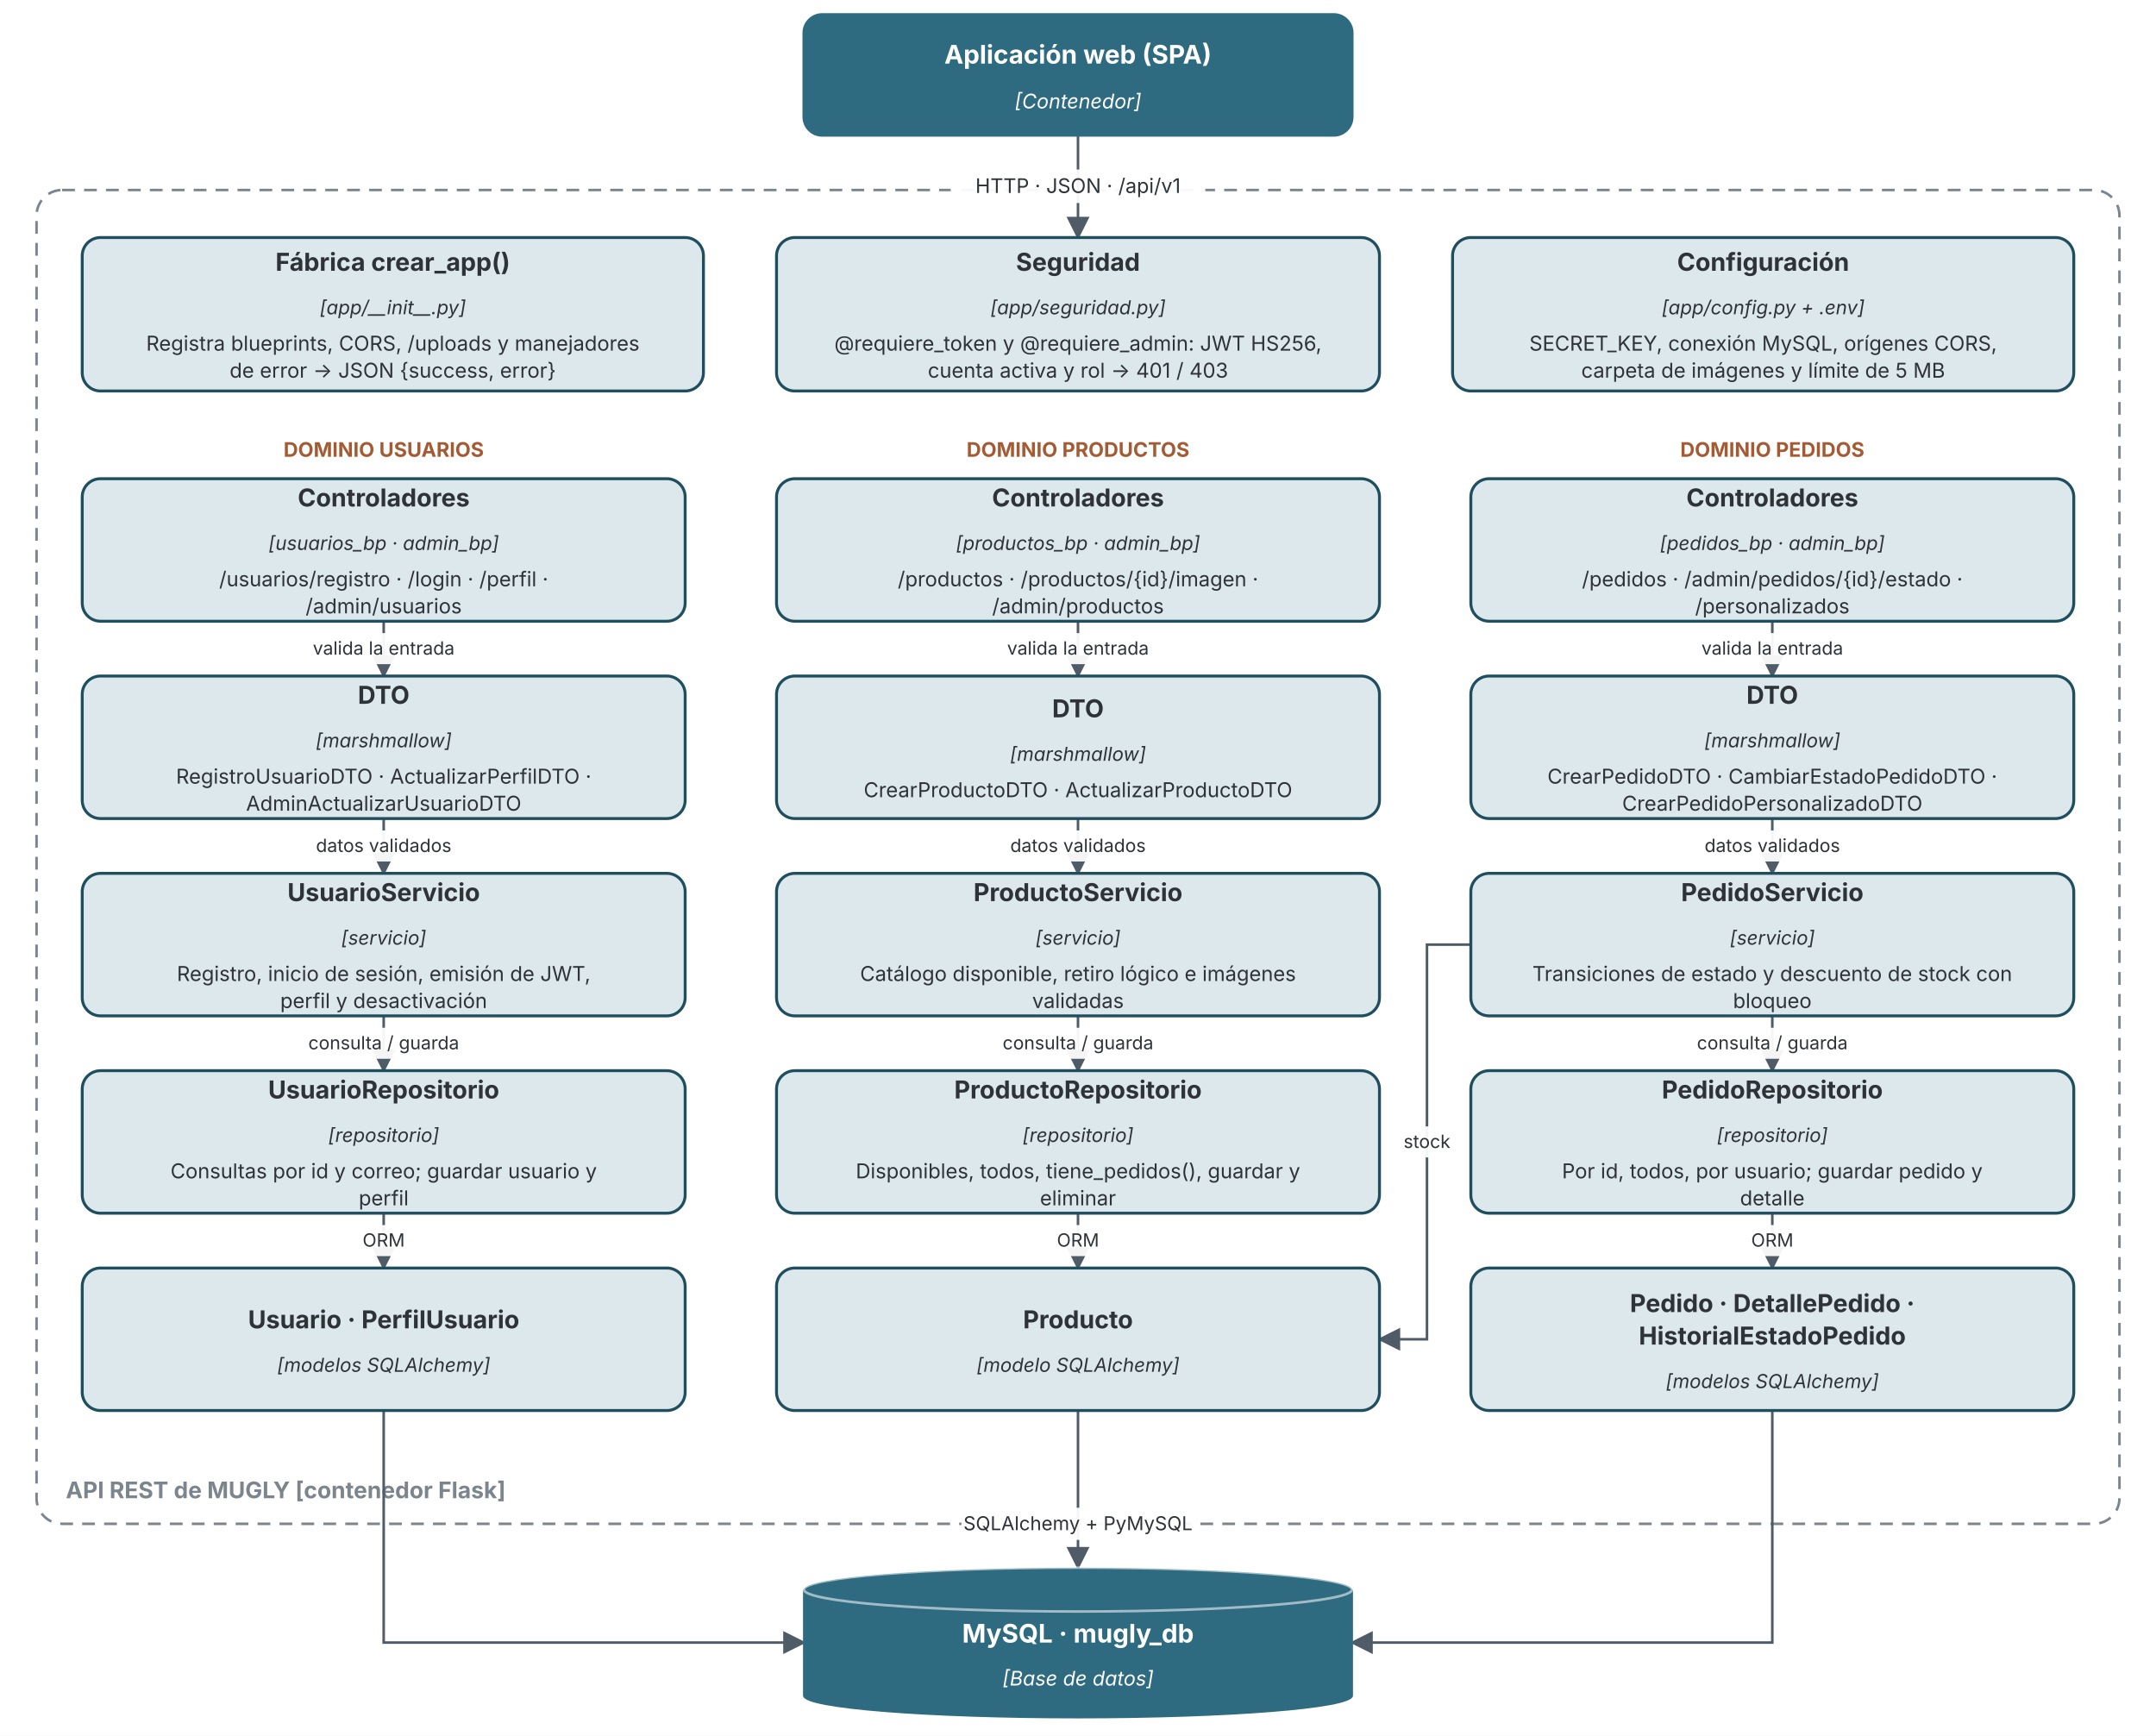
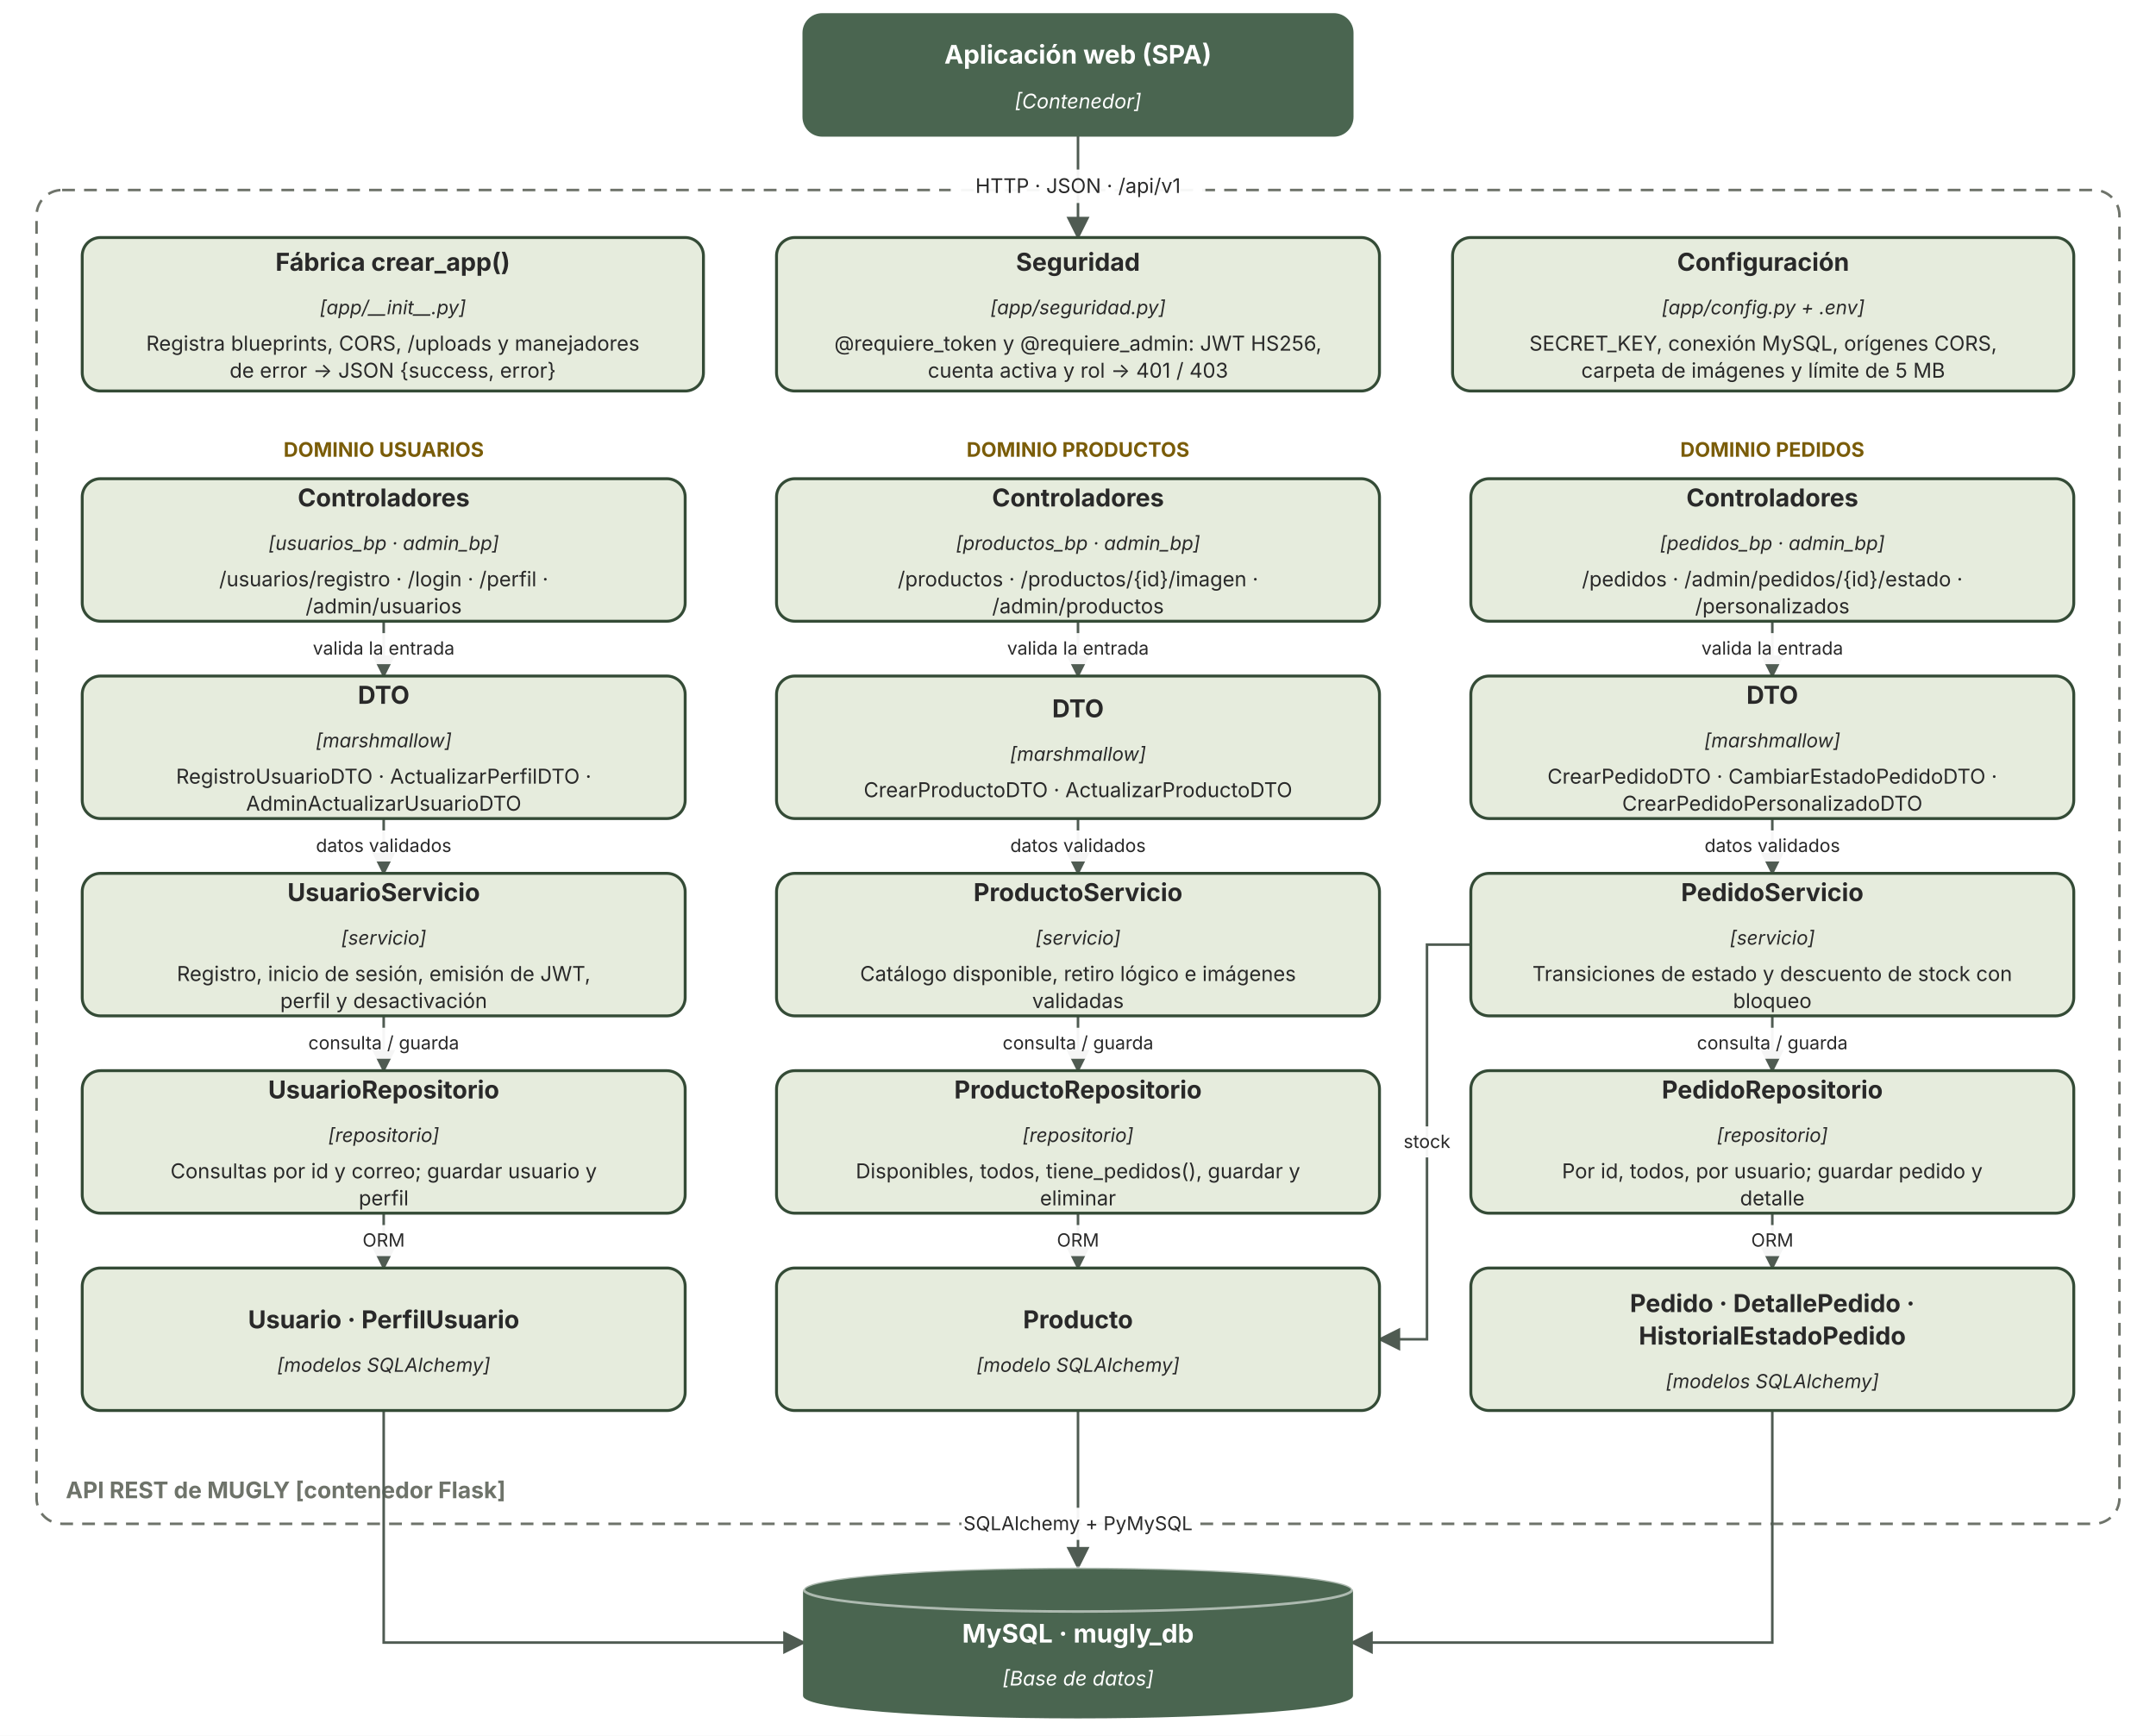
<svg xmlns="http://www.w3.org/2000/svg" viewBox="0 0 1180 950" role="img" aria-label="C4 nivel 3: componentes de la API REST de MUGLY" font-family="Inter, 'Segoe UI', Roboto, Arial, sans-serif">
  <defs>
    <marker id="c4_componentes-flecha" viewBox="0 0 10 10" refX="9" refY="5" markerWidth="9" markerHeight="9" orient="auto-start-reverse">
-       <path d="M0,0 L10,5 L0,10 z" fill="#4F5B66" />
+       <path d="M0,0 L10,5 L0,10 z" fill="#4F5B52" />
    </marker>
    <marker id="c4_componentes-abierta" viewBox="0 0 10 10" refX="9" refY="5" markerWidth="10" markerHeight="10" orient="auto-start-reverse">
-       <path d="M0,0 L10,5 L0,10" fill="none" stroke="#4F5B66" stroke-width="1.3" />
+       <path d="M0,0 L10,5 L0,10" fill="none" stroke="#4F5B52" stroke-width="1.3" />
    </marker>
    <marker id="c4_componentes-rombo" viewBox="0 0 16 10" refX="1" refY="5" markerWidth="16" markerHeight="10" orient="auto-start-reverse">
-       <path d="M1,5 L8,1 L15,5 L8,9 z" fill="#4F5B66" />
+       <path d="M1,5 L8,1 L15,5 L8,9 z" fill="#4F5B52" />
    </marker>
  </defs>
  <rect width="1180" height="950" fill="#FFFFFF" />
-   <rect x="20" y="104" width="1140" height="730" rx="14" fill="none" stroke="#7C858D" stroke-width="1.4" stroke-dasharray="7 5" />
-   <text x="36.0" y="820.0" font-family="Inter, 'Segoe UI', Roboto, Arial, sans-serif" font-size="12.5" font-weight="700" fill="#7C858D" text-anchor="start">API REST de MUGLY [contenedor Flask]</text>
-   <path d="M210.0,340 L210.0,370" fill="none" stroke="#4F5B66" stroke-width="1.4" marker-end="url(#c4_componentes-flecha)" />
-   <path d="M210.0,448 L210.0,478" fill="none" stroke="#4F5B66" stroke-width="1.4" marker-end="url(#c4_componentes-flecha)" />
-   <path d="M210.0,556 L210.0,586" fill="none" stroke="#4F5B66" stroke-width="1.4" marker-end="url(#c4_componentes-flecha)" />
-   <path d="M210.0,664 L210.0,694" fill="none" stroke="#4F5B66" stroke-width="1.4" marker-end="url(#c4_componentes-flecha)" />
-   <path d="M590.0,340 L590.0,370" fill="none" stroke="#4F5B66" stroke-width="1.4" marker-end="url(#c4_componentes-flecha)" />
-   <path d="M590.0,448 L590.0,478" fill="none" stroke="#4F5B66" stroke-width="1.4" marker-end="url(#c4_componentes-flecha)" />
-   <path d="M590.0,556 L590.0,586" fill="none" stroke="#4F5B66" stroke-width="1.4" marker-end="url(#c4_componentes-flecha)" />
-   <path d="M590.0,664 L590.0,694" fill="none" stroke="#4F5B66" stroke-width="1.4" marker-end="url(#c4_componentes-flecha)" />
-   <path d="M970.0,340 L970.0,370" fill="none" stroke="#4F5B66" stroke-width="1.4" marker-end="url(#c4_componentes-flecha)" />
-   <path d="M970.0,448 L970.0,478" fill="none" stroke="#4F5B66" stroke-width="1.4" marker-end="url(#c4_componentes-flecha)" />
-   <path d="M970.0,556 L970.0,586" fill="none" stroke="#4F5B66" stroke-width="1.4" marker-end="url(#c4_componentes-flecha)" />
-   <path d="M970.0,664 L970.0,694" fill="none" stroke="#4F5B66" stroke-width="1.4" marker-end="url(#c4_componentes-flecha)" />
-   <path d="M805,517 L781,517 L781,733 L755,733" fill="none" stroke="#4F5B66" stroke-width="1.4" marker-end="url(#c4_componentes-flecha)" />
-   <path d="M590,74 L590,130" fill="none" stroke="#4F5B66" stroke-width="1.4" marker-end="url(#c4_componentes-flecha)" />
-   <path d="M210,772 L210,899 L440,899" fill="none" stroke="#4F5B66" stroke-width="1.4" marker-end="url(#c4_componentes-flecha)" />
-   <path d="M970,772 L970,899 L740,899" fill="none" stroke="#4F5B66" stroke-width="1.4" marker-end="url(#c4_componentes-flecha)" />
-   <path d="M590,772 L590,858" fill="none" stroke="#4F5B66" stroke-width="1.4" marker-end="url(#c4_componentes-flecha)" />
-   <rect x="440" y="8" width="300" height="66" rx="10" fill="#2F6B80" stroke="#2F6B80" stroke-width="1.6" />
-   <rect x="45" y="130" width="340" height="84" rx="10" fill="#DCE8EC" stroke="#1F4E5F" stroke-width="1.6" />
-   <rect x="425" y="130" width="330" height="84" rx="10" fill="#DCE8EC" stroke="#1F4E5F" stroke-width="1.6" />
-   <rect x="795" y="130" width="340" height="84" rx="10" fill="#DCE8EC" stroke="#1F4E5F" stroke-width="1.6" />
-   <rect x="45" y="262" width="330" height="78" rx="10" fill="#DCE8EC" stroke="#1F4E5F" stroke-width="1.6" />
-   <rect x="45" y="370" width="330" height="78" rx="10" fill="#DCE8EC" stroke="#1F4E5F" stroke-width="1.6" />
-   <rect x="45" y="478" width="330" height="78" rx="10" fill="#DCE8EC" stroke="#1F4E5F" stroke-width="1.6" />
-   <rect x="45" y="586" width="330" height="78" rx="10" fill="#DCE8EC" stroke="#1F4E5F" stroke-width="1.6" />
-   <rect x="45" y="694" width="330" height="78" rx="10" fill="#DCE8EC" stroke="#1F4E5F" stroke-width="1.6" />
-   <rect x="425" y="262" width="330" height="78" rx="10" fill="#DCE8EC" stroke="#1F4E5F" stroke-width="1.6" />
-   <rect x="425" y="370" width="330" height="78" rx="10" fill="#DCE8EC" stroke="#1F4E5F" stroke-width="1.6" />
-   <rect x="425" y="478" width="330" height="78" rx="10" fill="#DCE8EC" stroke="#1F4E5F" stroke-width="1.6" />
-   <rect x="425" y="586" width="330" height="78" rx="10" fill="#DCE8EC" stroke="#1F4E5F" stroke-width="1.6" />
-   <rect x="425" y="694" width="330" height="78" rx="10" fill="#DCE8EC" stroke="#1F4E5F" stroke-width="1.6" />
-   <rect x="805" y="262" width="330" height="78" rx="10" fill="#DCE8EC" stroke="#1F4E5F" stroke-width="1.6" />
-   <rect x="805" y="370" width="330" height="78" rx="10" fill="#DCE8EC" stroke="#1F4E5F" stroke-width="1.6" />
-   <rect x="805" y="478" width="330" height="78" rx="10" fill="#DCE8EC" stroke="#1F4E5F" stroke-width="1.6" />
-   <rect x="805" y="586" width="330" height="78" rx="10" fill="#DCE8EC" stroke="#1F4E5F" stroke-width="1.6" />
-   <rect x="805" y="694" width="330" height="78" rx="10" fill="#DCE8EC" stroke="#1F4E5F" stroke-width="1.6" />
-   <path d="M440,870 a150.0,12 0 0,0 300,0 v58 a150.0,12 0 0,1 -300,0 z" fill="#2F6B80" stroke="#2F6B80" />
-   <ellipse cx="590.0" cy="870" rx="150.0" ry="12" fill="#2F6B80" stroke="#FFFFFF" stroke-opacity=".55" stroke-width="1.4" />
+   <rect x="20" y="104" width="1140" height="730" rx="14" fill="none" stroke="#6E736A" stroke-width="1.4" stroke-dasharray="7 5" />
+   <text x="36.0" y="820.0" font-family="Inter, 'Segoe UI', Roboto, Arial, sans-serif" font-size="12.5" font-weight="700" fill="#6E736A" text-anchor="start">API REST de MUGLY [contenedor Flask]</text>
+   <path d="M210.0,340 L210.0,370" fill="none" stroke="#4F5B52" stroke-width="1.4" marker-end="url(#c4_componentes-flecha)" />
+   <path d="M210.0,448 L210.0,478" fill="none" stroke="#4F5B52" stroke-width="1.4" marker-end="url(#c4_componentes-flecha)" />
+   <path d="M210.0,556 L210.0,586" fill="none" stroke="#4F5B52" stroke-width="1.4" marker-end="url(#c4_componentes-flecha)" />
+   <path d="M210.0,664 L210.0,694" fill="none" stroke="#4F5B52" stroke-width="1.4" marker-end="url(#c4_componentes-flecha)" />
+   <path d="M590.0,340 L590.0,370" fill="none" stroke="#4F5B52" stroke-width="1.4" marker-end="url(#c4_componentes-flecha)" />
+   <path d="M590.0,448 L590.0,478" fill="none" stroke="#4F5B52" stroke-width="1.4" marker-end="url(#c4_componentes-flecha)" />
+   <path d="M590.0,556 L590.0,586" fill="none" stroke="#4F5B52" stroke-width="1.4" marker-end="url(#c4_componentes-flecha)" />
+   <path d="M590.0,664 L590.0,694" fill="none" stroke="#4F5B52" stroke-width="1.4" marker-end="url(#c4_componentes-flecha)" />
+   <path d="M970.0,340 L970.0,370" fill="none" stroke="#4F5B52" stroke-width="1.4" marker-end="url(#c4_componentes-flecha)" />
+   <path d="M970.0,448 L970.0,478" fill="none" stroke="#4F5B52" stroke-width="1.4" marker-end="url(#c4_componentes-flecha)" />
+   <path d="M970.0,556 L970.0,586" fill="none" stroke="#4F5B52" stroke-width="1.4" marker-end="url(#c4_componentes-flecha)" />
+   <path d="M970.0,664 L970.0,694" fill="none" stroke="#4F5B52" stroke-width="1.4" marker-end="url(#c4_componentes-flecha)" />
+   <path d="M805,517 L781,517 L781,733 L755,733" fill="none" stroke="#4F5B52" stroke-width="1.4" marker-end="url(#c4_componentes-flecha)" />
+   <path d="M590,74 L590,130" fill="none" stroke="#4F5B52" stroke-width="1.4" marker-end="url(#c4_componentes-flecha)" />
+   <path d="M210,772 L210,899 L440,899" fill="none" stroke="#4F5B52" stroke-width="1.4" marker-end="url(#c4_componentes-flecha)" />
+   <path d="M970,772 L970,899 L740,899" fill="none" stroke="#4F5B52" stroke-width="1.4" marker-end="url(#c4_componentes-flecha)" />
+   <path d="M590,772 L590,858" fill="none" stroke="#4F5B52" stroke-width="1.4" marker-end="url(#c4_componentes-flecha)" />
+   <rect x="440" y="8" width="300" height="66" rx="10" fill="#4A6550" stroke="#4A6550" stroke-width="1.6" />
+   <rect x="45" y="130" width="340" height="84" rx="10" fill="#E6ECDD" stroke="#344B36" stroke-width="1.6" />
+   <rect x="425" y="130" width="330" height="84" rx="10" fill="#E6ECDD" stroke="#344B36" stroke-width="1.6" />
+   <rect x="795" y="130" width="340" height="84" rx="10" fill="#E6ECDD" stroke="#344B36" stroke-width="1.6" />
+   <rect x="45" y="262" width="330" height="78" rx="10" fill="#E6ECDD" stroke="#344B36" stroke-width="1.6" />
+   <rect x="45" y="370" width="330" height="78" rx="10" fill="#E6ECDD" stroke="#344B36" stroke-width="1.6" />
+   <rect x="45" y="478" width="330" height="78" rx="10" fill="#E6ECDD" stroke="#344B36" stroke-width="1.6" />
+   <rect x="45" y="586" width="330" height="78" rx="10" fill="#E6ECDD" stroke="#344B36" stroke-width="1.6" />
+   <rect x="45" y="694" width="330" height="78" rx="10" fill="#E6ECDD" stroke="#344B36" stroke-width="1.6" />
+   <rect x="425" y="262" width="330" height="78" rx="10" fill="#E6ECDD" stroke="#344B36" stroke-width="1.6" />
+   <rect x="425" y="370" width="330" height="78" rx="10" fill="#E6ECDD" stroke="#344B36" stroke-width="1.6" />
+   <rect x="425" y="478" width="330" height="78" rx="10" fill="#E6ECDD" stroke="#344B36" stroke-width="1.6" />
+   <rect x="425" y="586" width="330" height="78" rx="10" fill="#E6ECDD" stroke="#344B36" stroke-width="1.6" />
+   <rect x="425" y="694" width="330" height="78" rx="10" fill="#E6ECDD" stroke="#344B36" stroke-width="1.6" />
+   <rect x="805" y="262" width="330" height="78" rx="10" fill="#E6ECDD" stroke="#344B36" stroke-width="1.6" />
+   <rect x="805" y="370" width="330" height="78" rx="10" fill="#E6ECDD" stroke="#344B36" stroke-width="1.6" />
+   <rect x="805" y="478" width="330" height="78" rx="10" fill="#E6ECDD" stroke="#344B36" stroke-width="1.6" />
+   <rect x="805" y="586" width="330" height="78" rx="10" fill="#E6ECDD" stroke="#344B36" stroke-width="1.6" />
+   <rect x="805" y="694" width="330" height="78" rx="10" fill="#E6ECDD" stroke="#344B36" stroke-width="1.6" />
+   <path d="M440,870 a150.0,12 0 0,0 300,0 v58 a150.0,12 0 0,1 -300,0 z" fill="#4A6550" stroke="#4A6550" />
+   <ellipse cx="590.0" cy="870" rx="150.0" ry="12" fill="#4A6550" stroke="#FFFFFF" stroke-opacity=".55" stroke-width="1.4" />
  <text x="590.0" y="34.8" font-family="Inter, 'Segoe UI', Roboto, Arial, sans-serif" font-size="14" font-weight="700" fill="#FFFFFF" text-anchor="middle">Aplicación web (SPA)</text>
  <text x="590.0" y="59.3" font-family="Inter, 'Segoe UI', Roboto, Arial, sans-serif" font-size="11" font-weight="400" fill="#FFFFFF" text-anchor="middle" font-style="italic">[Contenedor]</text>
-   <text x="215.0" y="148.2" font-family="Inter, 'Segoe UI', Roboto, Arial, sans-serif" font-size="13.5" font-weight="700" fill="#2E3338" text-anchor="middle">Fábrica crear_app()</text>
-   <text x="215.0" y="172.0" font-family="Inter, 'Segoe UI', Roboto, Arial, sans-serif" font-size="10.5" font-weight="400" fill="#2E3338" text-anchor="middle" font-style="italic">[app/__init__.py]</text>
-   <text x="215.0" y="191.9" font-family="Inter, 'Segoe UI', Roboto, Arial, sans-serif" font-size="11.2" font-weight="400" fill="#2E3338" text-anchor="middle">Registra blueprints, CORS, /uploads y manejadores</text>
-   <text x="215.0" y="206.7" font-family="Inter, 'Segoe UI', Roboto, Arial, sans-serif" font-size="11.2" font-weight="400" fill="#2E3338" text-anchor="middle">de error → JSON {success, error}</text>
-   <text x="590.0" y="148.2" font-family="Inter, 'Segoe UI', Roboto, Arial, sans-serif" font-size="13.5" font-weight="700" fill="#2E3338" text-anchor="middle">Seguridad</text>
-   <text x="590.0" y="172.0" font-family="Inter, 'Segoe UI', Roboto, Arial, sans-serif" font-size="10.5" font-weight="400" fill="#2E3338" text-anchor="middle" font-style="italic">[app/seguridad.py]</text>
-   <text x="590.0" y="191.9" font-family="Inter, 'Segoe UI', Roboto, Arial, sans-serif" font-size="11.2" font-weight="400" fill="#2E3338" text-anchor="middle">@requiere_token y @requiere_admin: JWT HS256,</text>
-   <text x="590.0" y="206.7" font-family="Inter, 'Segoe UI', Roboto, Arial, sans-serif" font-size="11.2" font-weight="400" fill="#2E3338" text-anchor="middle">cuenta activa y rol → 401 / 403</text>
-   <text x="965.0" y="148.2" font-family="Inter, 'Segoe UI', Roboto, Arial, sans-serif" font-size="13.5" font-weight="700" fill="#2E3338" text-anchor="middle">Configuración</text>
-   <text x="965.0" y="172.0" font-family="Inter, 'Segoe UI', Roboto, Arial, sans-serif" font-size="10.5" font-weight="400" fill="#2E3338" text-anchor="middle" font-style="italic">[app/config.py + .env]</text>
-   <text x="965.0" y="191.9" font-family="Inter, 'Segoe UI', Roboto, Arial, sans-serif" font-size="11.2" font-weight="400" fill="#2E3338" text-anchor="middle">SECRET_KEY, conexión MySQL, orígenes CORS,</text>
-   <text x="965.0" y="206.7" font-family="Inter, 'Segoe UI', Roboto, Arial, sans-serif" font-size="11.2" font-weight="400" fill="#2E3338" text-anchor="middle">carpeta de imágenes y límite de 5 MB</text>
-   <text x="210.0" y="250.0" font-family="Inter, 'Segoe UI', Roboto, Arial, sans-serif" font-size="11" font-weight="700" fill="#A45A33" text-anchor="middle">DOMINIO USUARIOS</text>
-   <text x="210.0" y="277.2" font-family="Inter, 'Segoe UI', Roboto, Arial, sans-serif" font-size="13.5" font-weight="700" fill="#2E3338" text-anchor="middle">Controladores</text>
-   <text x="210.0" y="301.0" font-family="Inter, 'Segoe UI', Roboto, Arial, sans-serif" font-size="10.5" font-weight="400" fill="#2E3338" text-anchor="middle" font-style="italic">[usuarios_bp · admin_bp]</text>
-   <text x="210.0" y="320.9" font-family="Inter, 'Segoe UI', Roboto, Arial, sans-serif" font-size="11.2" font-weight="400" fill="#2E3338" text-anchor="middle">/usuarios/registro · /login · /perfil ·</text>
-   <text x="210.0" y="335.7" font-family="Inter, 'Segoe UI', Roboto, Arial, sans-serif" font-size="11.2" font-weight="400" fill="#2E3338" text-anchor="middle">/admin/usuarios</text>
+   <text x="215.0" y="148.2" font-family="Inter, 'Segoe UI', Roboto, Arial, sans-serif" font-size="13.5" font-weight="700" fill="#292929" text-anchor="middle">Fábrica crear_app()</text>
+   <text x="215.0" y="172.0" font-family="Inter, 'Segoe UI', Roboto, Arial, sans-serif" font-size="10.5" font-weight="400" fill="#292929" text-anchor="middle" font-style="italic">[app/__init__.py]</text>
+   <text x="215.0" y="191.9" font-family="Inter, 'Segoe UI', Roboto, Arial, sans-serif" font-size="11.2" font-weight="400" fill="#292929" text-anchor="middle">Registra blueprints, CORS, /uploads y manejadores</text>
+   <text x="215.0" y="206.7" font-family="Inter, 'Segoe UI', Roboto, Arial, sans-serif" font-size="11.2" font-weight="400" fill="#292929" text-anchor="middle">de error → JSON {success, error}</text>
+   <text x="590.0" y="148.2" font-family="Inter, 'Segoe UI', Roboto, Arial, sans-serif" font-size="13.5" font-weight="700" fill="#292929" text-anchor="middle">Seguridad</text>
+   <text x="590.0" y="172.0" font-family="Inter, 'Segoe UI', Roboto, Arial, sans-serif" font-size="10.5" font-weight="400" fill="#292929" text-anchor="middle" font-style="italic">[app/seguridad.py]</text>
+   <text x="590.0" y="191.9" font-family="Inter, 'Segoe UI', Roboto, Arial, sans-serif" font-size="11.2" font-weight="400" fill="#292929" text-anchor="middle">@requiere_token y @requiere_admin: JWT HS256,</text>
+   <text x="590.0" y="206.7" font-family="Inter, 'Segoe UI', Roboto, Arial, sans-serif" font-size="11.2" font-weight="400" fill="#292929" text-anchor="middle">cuenta activa y rol → 401 / 403</text>
+   <text x="965.0" y="148.2" font-family="Inter, 'Segoe UI', Roboto, Arial, sans-serif" font-size="13.5" font-weight="700" fill="#292929" text-anchor="middle">Configuración</text>
+   <text x="965.0" y="172.0" font-family="Inter, 'Segoe UI', Roboto, Arial, sans-serif" font-size="10.5" font-weight="400" fill="#292929" text-anchor="middle" font-style="italic">[app/config.py + .env]</text>
+   <text x="965.0" y="191.9" font-family="Inter, 'Segoe UI', Roboto, Arial, sans-serif" font-size="11.2" font-weight="400" fill="#292929" text-anchor="middle">SECRET_KEY, conexión MySQL, orígenes CORS,</text>
+   <text x="965.0" y="206.7" font-family="Inter, 'Segoe UI', Roboto, Arial, sans-serif" font-size="11.2" font-weight="400" fill="#292929" text-anchor="middle">carpeta de imágenes y límite de 5 MB</text>
+   <text x="210.0" y="250.0" font-family="Inter, 'Segoe UI', Roboto, Arial, sans-serif" font-size="11" font-weight="700" fill="#7A5C08" text-anchor="middle">DOMINIO USUARIOS</text>
+   <text x="210.0" y="277.2" font-family="Inter, 'Segoe UI', Roboto, Arial, sans-serif" font-size="13.5" font-weight="700" fill="#292929" text-anchor="middle">Controladores</text>
+   <text x="210.0" y="301.0" font-family="Inter, 'Segoe UI', Roboto, Arial, sans-serif" font-size="10.5" font-weight="400" fill="#292929" text-anchor="middle" font-style="italic">[usuarios_bp · admin_bp]</text>
+   <text x="210.0" y="320.9" font-family="Inter, 'Segoe UI', Roboto, Arial, sans-serif" font-size="11.2" font-weight="400" fill="#292929" text-anchor="middle">/usuarios/registro · /login · /perfil ·</text>
+   <text x="210.0" y="335.7" font-family="Inter, 'Segoe UI', Roboto, Arial, sans-serif" font-size="11.2" font-weight="400" fill="#292929" text-anchor="middle">/admin/usuarios</text>
  <rect x="157.4" y="346.5" width="105.2" height="17.0" rx="4" fill="#FFFFFF" fill-opacity=".94" />
-   <text x="210.0" y="358.3" font-family="Inter, 'Segoe UI', Roboto, Arial, sans-serif" font-size="10" font-weight="400" fill="#2E3338" text-anchor="middle">valida la entrada</text>
-   <text x="210.0" y="385.2" font-family="Inter, 'Segoe UI', Roboto, Arial, sans-serif" font-size="13.5" font-weight="700" fill="#2E3338" text-anchor="middle">DTO</text>
-   <text x="210.0" y="409.0" font-family="Inter, 'Segoe UI', Roboto, Arial, sans-serif" font-size="10.5" font-weight="400" fill="#2E3338" text-anchor="middle" font-style="italic">[marshmallow]</text>
-   <text x="210.0" y="428.9" font-family="Inter, 'Segoe UI', Roboto, Arial, sans-serif" font-size="11.2" font-weight="400" fill="#2E3338" text-anchor="middle">RegistroUsuarioDTO · ActualizarPerfilDTO ·</text>
-   <text x="210.0" y="443.7" font-family="Inter, 'Segoe UI', Roboto, Arial, sans-serif" font-size="11.2" font-weight="400" fill="#2E3338" text-anchor="middle">AdminActualizarUsuarioDTO</text>
+   <text x="210.0" y="358.3" font-family="Inter, 'Segoe UI', Roboto, Arial, sans-serif" font-size="10" font-weight="400" fill="#292929" text-anchor="middle">valida la entrada</text>
+   <text x="210.0" y="385.2" font-family="Inter, 'Segoe UI', Roboto, Arial, sans-serif" font-size="13.5" font-weight="700" fill="#292929" text-anchor="middle">DTO</text>
+   <text x="210.0" y="409.0" font-family="Inter, 'Segoe UI', Roboto, Arial, sans-serif" font-size="10.5" font-weight="400" fill="#292929" text-anchor="middle" font-style="italic">[marshmallow]</text>
+   <text x="210.0" y="428.9" font-family="Inter, 'Segoe UI', Roboto, Arial, sans-serif" font-size="11.2" font-weight="400" fill="#292929" text-anchor="middle">RegistroUsuarioDTO · ActualizarPerfilDTO ·</text>
+   <text x="210.0" y="443.7" font-family="Inter, 'Segoe UI', Roboto, Arial, sans-serif" font-size="11.2" font-weight="400" fill="#292929" text-anchor="middle">AdminActualizarUsuarioDTO</text>
  <rect x="163.0" y="454.5" width="94.0" height="17.0" rx="4" fill="#FFFFFF" fill-opacity=".94" />
-   <text x="210.0" y="466.3" font-family="Inter, 'Segoe UI', Roboto, Arial, sans-serif" font-size="10" font-weight="400" fill="#2E3338" text-anchor="middle">datos validados</text>
-   <text x="210.0" y="493.2" font-family="Inter, 'Segoe UI', Roboto, Arial, sans-serif" font-size="13.5" font-weight="700" fill="#2E3338" text-anchor="middle">UsuarioServicio</text>
-   <text x="210.0" y="517.0" font-family="Inter, 'Segoe UI', Roboto, Arial, sans-serif" font-size="10.5" font-weight="400" fill="#2E3338" text-anchor="middle" font-style="italic">[servicio]</text>
-   <text x="210.0" y="536.9" font-family="Inter, 'Segoe UI', Roboto, Arial, sans-serif" font-size="11.2" font-weight="400" fill="#2E3338" text-anchor="middle">Registro, inicio de sesión, emisión de JWT,</text>
-   <text x="210.0" y="551.7" font-family="Inter, 'Segoe UI', Roboto, Arial, sans-serif" font-size="11.2" font-weight="400" fill="#2E3338" text-anchor="middle">perfil y desactivación</text>
+   <text x="210.0" y="466.3" font-family="Inter, 'Segoe UI', Roboto, Arial, sans-serif" font-size="10" font-weight="400" fill="#292929" text-anchor="middle">datos validados</text>
+   <text x="210.0" y="493.2" font-family="Inter, 'Segoe UI', Roboto, Arial, sans-serif" font-size="13.5" font-weight="700" fill="#292929" text-anchor="middle">UsuarioServicio</text>
+   <text x="210.0" y="517.0" font-family="Inter, 'Segoe UI', Roboto, Arial, sans-serif" font-size="10.5" font-weight="400" fill="#292929" text-anchor="middle" font-style="italic">[servicio]</text>
+   <text x="210.0" y="536.9" font-family="Inter, 'Segoe UI', Roboto, Arial, sans-serif" font-size="11.2" font-weight="400" fill="#292929" text-anchor="middle">Registro, inicio de sesión, emisión de JWT,</text>
+   <text x="210.0" y="551.7" font-family="Inter, 'Segoe UI', Roboto, Arial, sans-serif" font-size="11.2" font-weight="400" fill="#292929" text-anchor="middle">perfil y desactivación</text>
  <rect x="157.4" y="562.5" width="105.2" height="17.0" rx="4" fill="#FFFFFF" fill-opacity=".94" />
-   <text x="210.0" y="574.3" font-family="Inter, 'Segoe UI', Roboto, Arial, sans-serif" font-size="10" font-weight="400" fill="#2E3338" text-anchor="middle">consulta / guarda</text>
-   <text x="210.0" y="601.2" font-family="Inter, 'Segoe UI', Roboto, Arial, sans-serif" font-size="13.5" font-weight="700" fill="#2E3338" text-anchor="middle">UsuarioRepositorio</text>
-   <text x="210.0" y="625.0" font-family="Inter, 'Segoe UI', Roboto, Arial, sans-serif" font-size="10.5" font-weight="400" fill="#2E3338" text-anchor="middle" font-style="italic">[repositorio]</text>
-   <text x="210.0" y="644.9" font-family="Inter, 'Segoe UI', Roboto, Arial, sans-serif" font-size="11.2" font-weight="400" fill="#2E3338" text-anchor="middle">Consultas por id y correo; guardar usuario y</text>
-   <text x="210.0" y="659.7" font-family="Inter, 'Segoe UI', Roboto, Arial, sans-serif" font-size="11.2" font-weight="400" fill="#2E3338" text-anchor="middle">perfil</text>
+   <text x="210.0" y="574.3" font-family="Inter, 'Segoe UI', Roboto, Arial, sans-serif" font-size="10" font-weight="400" fill="#292929" text-anchor="middle">consulta / guarda</text>
+   <text x="210.0" y="601.2" font-family="Inter, 'Segoe UI', Roboto, Arial, sans-serif" font-size="13.5" font-weight="700" fill="#292929" text-anchor="middle">UsuarioRepositorio</text>
+   <text x="210.0" y="625.0" font-family="Inter, 'Segoe UI', Roboto, Arial, sans-serif" font-size="10.5" font-weight="400" fill="#292929" text-anchor="middle" font-style="italic">[repositorio]</text>
+   <text x="210.0" y="644.9" font-family="Inter, 'Segoe UI', Roboto, Arial, sans-serif" font-size="11.2" font-weight="400" fill="#292929" text-anchor="middle">Consultas por id y correo; guardar usuario y</text>
+   <text x="210.0" y="659.7" font-family="Inter, 'Segoe UI', Roboto, Arial, sans-serif" font-size="11.2" font-weight="400" fill="#292929" text-anchor="middle">perfil</text>
  <rect x="196.6" y="670.5" width="26.8" height="17.0" rx="4" fill="#FFFFFF" fill-opacity=".94" />
-   <text x="210.0" y="682.3" font-family="Inter, 'Segoe UI', Roboto, Arial, sans-serif" font-size="10" font-weight="400" fill="#2E3338" text-anchor="middle">ORM</text>
-   <text x="210.0" y="727.0" font-family="Inter, 'Segoe UI', Roboto, Arial, sans-serif" font-size="13.5" font-weight="700" fill="#2E3338" text-anchor="middle">Usuario · PerfilUsuario</text>
-   <text x="210.0" y="750.8" font-family="Inter, 'Segoe UI', Roboto, Arial, sans-serif" font-size="10.5" font-weight="400" fill="#2E3338" text-anchor="middle" font-style="italic">[modelos SQLAlchemy]</text>
-   <text x="590.0" y="250.0" font-family="Inter, 'Segoe UI', Roboto, Arial, sans-serif" font-size="11" font-weight="700" fill="#A45A33" text-anchor="middle">DOMINIO PRODUCTOS</text>
-   <text x="590.0" y="277.2" font-family="Inter, 'Segoe UI', Roboto, Arial, sans-serif" font-size="13.5" font-weight="700" fill="#2E3338" text-anchor="middle">Controladores</text>
-   <text x="590.0" y="301.0" font-family="Inter, 'Segoe UI', Roboto, Arial, sans-serif" font-size="10.5" font-weight="400" fill="#2E3338" text-anchor="middle" font-style="italic">[productos_bp · admin_bp]</text>
-   <text x="590.0" y="320.9" font-family="Inter, 'Segoe UI', Roboto, Arial, sans-serif" font-size="11.2" font-weight="400" fill="#2E3338" text-anchor="middle">/productos · /productos/{id}/imagen ·</text>
-   <text x="590.0" y="335.7" font-family="Inter, 'Segoe UI', Roboto, Arial, sans-serif" font-size="11.2" font-weight="400" fill="#2E3338" text-anchor="middle">/admin/productos</text>
+   <text x="210.0" y="682.3" font-family="Inter, 'Segoe UI', Roboto, Arial, sans-serif" font-size="10" font-weight="400" fill="#292929" text-anchor="middle">ORM</text>
+   <text x="210.0" y="727.0" font-family="Inter, 'Segoe UI', Roboto, Arial, sans-serif" font-size="13.5" font-weight="700" fill="#292929" text-anchor="middle">Usuario · PerfilUsuario</text>
+   <text x="210.0" y="750.8" font-family="Inter, 'Segoe UI', Roboto, Arial, sans-serif" font-size="10.5" font-weight="400" fill="#292929" text-anchor="middle" font-style="italic">[modelos SQLAlchemy]</text>
+   <text x="590.0" y="250.0" font-family="Inter, 'Segoe UI', Roboto, Arial, sans-serif" font-size="11" font-weight="700" fill="#7A5C08" text-anchor="middle">DOMINIO PRODUCTOS</text>
+   <text x="590.0" y="277.2" font-family="Inter, 'Segoe UI', Roboto, Arial, sans-serif" font-size="13.5" font-weight="700" fill="#292929" text-anchor="middle">Controladores</text>
+   <text x="590.0" y="301.0" font-family="Inter, 'Segoe UI', Roboto, Arial, sans-serif" font-size="10.5" font-weight="400" fill="#292929" text-anchor="middle" font-style="italic">[productos_bp · admin_bp]</text>
+   <text x="590.0" y="320.9" font-family="Inter, 'Segoe UI', Roboto, Arial, sans-serif" font-size="11.2" font-weight="400" fill="#292929" text-anchor="middle">/productos · /productos/{id}/imagen ·</text>
+   <text x="590.0" y="335.7" font-family="Inter, 'Segoe UI', Roboto, Arial, sans-serif" font-size="11.2" font-weight="400" fill="#292929" text-anchor="middle">/admin/productos</text>
  <rect x="537.4" y="346.5" width="105.2" height="17.0" rx="4" fill="#FFFFFF" fill-opacity=".94" />
-   <text x="590.0" y="358.3" font-family="Inter, 'Segoe UI', Roboto, Arial, sans-serif" font-size="10" font-weight="400" fill="#2E3338" text-anchor="middle">valida la entrada</text>
-   <text x="590.0" y="392.6" font-family="Inter, 'Segoe UI', Roboto, Arial, sans-serif" font-size="13.5" font-weight="700" fill="#2E3338" text-anchor="middle">DTO</text>
-   <text x="590.0" y="416.4" font-family="Inter, 'Segoe UI', Roboto, Arial, sans-serif" font-size="10.5" font-weight="400" fill="#2E3338" text-anchor="middle" font-style="italic">[marshmallow]</text>
-   <text x="590.0" y="436.3" font-family="Inter, 'Segoe UI', Roboto, Arial, sans-serif" font-size="11.2" font-weight="400" fill="#2E3338" text-anchor="middle">CrearProductoDTO · ActualizarProductoDTO</text>
+   <text x="590.0" y="358.3" font-family="Inter, 'Segoe UI', Roboto, Arial, sans-serif" font-size="10" font-weight="400" fill="#292929" text-anchor="middle">valida la entrada</text>
+   <text x="590.0" y="392.6" font-family="Inter, 'Segoe UI', Roboto, Arial, sans-serif" font-size="13.5" font-weight="700" fill="#292929" text-anchor="middle">DTO</text>
+   <text x="590.0" y="416.4" font-family="Inter, 'Segoe UI', Roboto, Arial, sans-serif" font-size="10.5" font-weight="400" fill="#292929" text-anchor="middle" font-style="italic">[marshmallow]</text>
+   <text x="590.0" y="436.3" font-family="Inter, 'Segoe UI', Roboto, Arial, sans-serif" font-size="11.2" font-weight="400" fill="#292929" text-anchor="middle">CrearProductoDTO · ActualizarProductoDTO</text>
  <rect x="543.0" y="454.5" width="94.0" height="17.0" rx="4" fill="#FFFFFF" fill-opacity=".94" />
-   <text x="590.0" y="466.3" font-family="Inter, 'Segoe UI', Roboto, Arial, sans-serif" font-size="10" font-weight="400" fill="#2E3338" text-anchor="middle">datos validados</text>
-   <text x="590.0" y="493.2" font-family="Inter, 'Segoe UI', Roboto, Arial, sans-serif" font-size="13.5" font-weight="700" fill="#2E3338" text-anchor="middle">ProductoServicio</text>
-   <text x="590.0" y="517.0" font-family="Inter, 'Segoe UI', Roboto, Arial, sans-serif" font-size="10.5" font-weight="400" fill="#2E3338" text-anchor="middle" font-style="italic">[servicio]</text>
-   <text x="590.0" y="536.9" font-family="Inter, 'Segoe UI', Roboto, Arial, sans-serif" font-size="11.2" font-weight="400" fill="#2E3338" text-anchor="middle">Catálogo disponible, retiro lógico e imágenes</text>
-   <text x="590.0" y="551.7" font-family="Inter, 'Segoe UI', Roboto, Arial, sans-serif" font-size="11.2" font-weight="400" fill="#2E3338" text-anchor="middle">validadas</text>
+   <text x="590.0" y="466.3" font-family="Inter, 'Segoe UI', Roboto, Arial, sans-serif" font-size="10" font-weight="400" fill="#292929" text-anchor="middle">datos validados</text>
+   <text x="590.0" y="493.2" font-family="Inter, 'Segoe UI', Roboto, Arial, sans-serif" font-size="13.5" font-weight="700" fill="#292929" text-anchor="middle">ProductoServicio</text>
+   <text x="590.0" y="517.0" font-family="Inter, 'Segoe UI', Roboto, Arial, sans-serif" font-size="10.5" font-weight="400" fill="#292929" text-anchor="middle" font-style="italic">[servicio]</text>
+   <text x="590.0" y="536.9" font-family="Inter, 'Segoe UI', Roboto, Arial, sans-serif" font-size="11.2" font-weight="400" fill="#292929" text-anchor="middle">Catálogo disponible, retiro lógico e imágenes</text>
+   <text x="590.0" y="551.7" font-family="Inter, 'Segoe UI', Roboto, Arial, sans-serif" font-size="11.2" font-weight="400" fill="#292929" text-anchor="middle">validadas</text>
  <rect x="537.4" y="562.5" width="105.2" height="17.0" rx="4" fill="#FFFFFF" fill-opacity=".94" />
-   <text x="590.0" y="574.3" font-family="Inter, 'Segoe UI', Roboto, Arial, sans-serif" font-size="10" font-weight="400" fill="#2E3338" text-anchor="middle">consulta / guarda</text>
-   <text x="590.0" y="601.2" font-family="Inter, 'Segoe UI', Roboto, Arial, sans-serif" font-size="13.5" font-weight="700" fill="#2E3338" text-anchor="middle">ProductoRepositorio</text>
-   <text x="590.0" y="625.0" font-family="Inter, 'Segoe UI', Roboto, Arial, sans-serif" font-size="10.5" font-weight="400" fill="#2E3338" text-anchor="middle" font-style="italic">[repositorio]</text>
-   <text x="590.0" y="644.9" font-family="Inter, 'Segoe UI', Roboto, Arial, sans-serif" font-size="11.2" font-weight="400" fill="#2E3338" text-anchor="middle">Disponibles, todos, tiene_pedidos(), guardar y</text>
-   <text x="590.0" y="659.7" font-family="Inter, 'Segoe UI', Roboto, Arial, sans-serif" font-size="11.2" font-weight="400" fill="#2E3338" text-anchor="middle">eliminar</text>
+   <text x="590.0" y="574.3" font-family="Inter, 'Segoe UI', Roboto, Arial, sans-serif" font-size="10" font-weight="400" fill="#292929" text-anchor="middle">consulta / guarda</text>
+   <text x="590.0" y="601.2" font-family="Inter, 'Segoe UI', Roboto, Arial, sans-serif" font-size="13.5" font-weight="700" fill="#292929" text-anchor="middle">ProductoRepositorio</text>
+   <text x="590.0" y="625.0" font-family="Inter, 'Segoe UI', Roboto, Arial, sans-serif" font-size="10.5" font-weight="400" fill="#292929" text-anchor="middle" font-style="italic">[repositorio]</text>
+   <text x="590.0" y="644.9" font-family="Inter, 'Segoe UI', Roboto, Arial, sans-serif" font-size="11.2" font-weight="400" fill="#292929" text-anchor="middle">Disponibles, todos, tiene_pedidos(), guardar y</text>
+   <text x="590.0" y="659.7" font-family="Inter, 'Segoe UI', Roboto, Arial, sans-serif" font-size="11.2" font-weight="400" fill="#292929" text-anchor="middle">eliminar</text>
  <rect x="576.6" y="670.5" width="26.8" height="17.0" rx="4" fill="#FFFFFF" fill-opacity=".94" />
-   <text x="590.0" y="682.3" font-family="Inter, 'Segoe UI', Roboto, Arial, sans-serif" font-size="10" font-weight="400" fill="#2E3338" text-anchor="middle">ORM</text>
-   <text x="590.0" y="727.0" font-family="Inter, 'Segoe UI', Roboto, Arial, sans-serif" font-size="13.5" font-weight="700" fill="#2E3338" text-anchor="middle">Producto</text>
-   <text x="590.0" y="750.8" font-family="Inter, 'Segoe UI', Roboto, Arial, sans-serif" font-size="10.5" font-weight="400" fill="#2E3338" text-anchor="middle" font-style="italic">[modelo SQLAlchemy]</text>
-   <text x="970.0" y="250.0" font-family="Inter, 'Segoe UI', Roboto, Arial, sans-serif" font-size="11" font-weight="700" fill="#A45A33" text-anchor="middle">DOMINIO PEDIDOS</text>
-   <text x="970.0" y="277.2" font-family="Inter, 'Segoe UI', Roboto, Arial, sans-serif" font-size="13.5" font-weight="700" fill="#2E3338" text-anchor="middle">Controladores</text>
-   <text x="970.0" y="301.0" font-family="Inter, 'Segoe UI', Roboto, Arial, sans-serif" font-size="10.5" font-weight="400" fill="#2E3338" text-anchor="middle" font-style="italic">[pedidos_bp · admin_bp]</text>
-   <text x="970.0" y="320.9" font-family="Inter, 'Segoe UI', Roboto, Arial, sans-serif" font-size="11.2" font-weight="400" fill="#2E3338" text-anchor="middle">/pedidos · /admin/pedidos/{id}/estado ·</text>
-   <text x="970.0" y="335.7" font-family="Inter, 'Segoe UI', Roboto, Arial, sans-serif" font-size="11.2" font-weight="400" fill="#2E3338" text-anchor="middle">/personalizados</text>
+   <text x="590.0" y="682.3" font-family="Inter, 'Segoe UI', Roboto, Arial, sans-serif" font-size="10" font-weight="400" fill="#292929" text-anchor="middle">ORM</text>
+   <text x="590.0" y="727.0" font-family="Inter, 'Segoe UI', Roboto, Arial, sans-serif" font-size="13.5" font-weight="700" fill="#292929" text-anchor="middle">Producto</text>
+   <text x="590.0" y="750.8" font-family="Inter, 'Segoe UI', Roboto, Arial, sans-serif" font-size="10.5" font-weight="400" fill="#292929" text-anchor="middle" font-style="italic">[modelo SQLAlchemy]</text>
+   <text x="970.0" y="250.0" font-family="Inter, 'Segoe UI', Roboto, Arial, sans-serif" font-size="11" font-weight="700" fill="#7A5C08" text-anchor="middle">DOMINIO PEDIDOS</text>
+   <text x="970.0" y="277.2" font-family="Inter, 'Segoe UI', Roboto, Arial, sans-serif" font-size="13.5" font-weight="700" fill="#292929" text-anchor="middle">Controladores</text>
+   <text x="970.0" y="301.0" font-family="Inter, 'Segoe UI', Roboto, Arial, sans-serif" font-size="10.5" font-weight="400" fill="#292929" text-anchor="middle" font-style="italic">[pedidos_bp · admin_bp]</text>
+   <text x="970.0" y="320.9" font-family="Inter, 'Segoe UI', Roboto, Arial, sans-serif" font-size="11.2" font-weight="400" fill="#292929" text-anchor="middle">/pedidos · /admin/pedidos/{id}/estado ·</text>
+   <text x="970.0" y="335.7" font-family="Inter, 'Segoe UI', Roboto, Arial, sans-serif" font-size="11.2" font-weight="400" fill="#292929" text-anchor="middle">/personalizados</text>
  <rect x="917.4" y="346.5" width="105.2" height="17.0" rx="4" fill="#FFFFFF" fill-opacity=".94" />
-   <text x="970.0" y="358.3" font-family="Inter, 'Segoe UI', Roboto, Arial, sans-serif" font-size="10" font-weight="400" fill="#2E3338" text-anchor="middle">valida la entrada</text>
-   <text x="970.0" y="385.2" font-family="Inter, 'Segoe UI', Roboto, Arial, sans-serif" font-size="13.5" font-weight="700" fill="#2E3338" text-anchor="middle">DTO</text>
-   <text x="970.0" y="409.0" font-family="Inter, 'Segoe UI', Roboto, Arial, sans-serif" font-size="10.5" font-weight="400" fill="#2E3338" text-anchor="middle" font-style="italic">[marshmallow]</text>
-   <text x="970.0" y="428.9" font-family="Inter, 'Segoe UI', Roboto, Arial, sans-serif" font-size="11.2" font-weight="400" fill="#2E3338" text-anchor="middle">CrearPedidoDTO · CambiarEstadoPedidoDTO ·</text>
-   <text x="970.0" y="443.7" font-family="Inter, 'Segoe UI', Roboto, Arial, sans-serif" font-size="11.2" font-weight="400" fill="#2E3338" text-anchor="middle">CrearPedidoPersonalizadoDTO</text>
+   <text x="970.0" y="358.3" font-family="Inter, 'Segoe UI', Roboto, Arial, sans-serif" font-size="10" font-weight="400" fill="#292929" text-anchor="middle">valida la entrada</text>
+   <text x="970.0" y="385.2" font-family="Inter, 'Segoe UI', Roboto, Arial, sans-serif" font-size="13.5" font-weight="700" fill="#292929" text-anchor="middle">DTO</text>
+   <text x="970.0" y="409.0" font-family="Inter, 'Segoe UI', Roboto, Arial, sans-serif" font-size="10.5" font-weight="400" fill="#292929" text-anchor="middle" font-style="italic">[marshmallow]</text>
+   <text x="970.0" y="428.9" font-family="Inter, 'Segoe UI', Roboto, Arial, sans-serif" font-size="11.2" font-weight="400" fill="#292929" text-anchor="middle">CrearPedidoDTO · CambiarEstadoPedidoDTO ·</text>
+   <text x="970.0" y="443.7" font-family="Inter, 'Segoe UI', Roboto, Arial, sans-serif" font-size="11.2" font-weight="400" fill="#292929" text-anchor="middle">CrearPedidoPersonalizadoDTO</text>
  <rect x="923.0" y="454.5" width="94.0" height="17.0" rx="4" fill="#FFFFFF" fill-opacity=".94" />
-   <text x="970.0" y="466.3" font-family="Inter, 'Segoe UI', Roboto, Arial, sans-serif" font-size="10" font-weight="400" fill="#2E3338" text-anchor="middle">datos validados</text>
-   <text x="970.0" y="493.2" font-family="Inter, 'Segoe UI', Roboto, Arial, sans-serif" font-size="13.5" font-weight="700" fill="#2E3338" text-anchor="middle">PedidoServicio</text>
-   <text x="970.0" y="517.0" font-family="Inter, 'Segoe UI', Roboto, Arial, sans-serif" font-size="10.5" font-weight="400" fill="#2E3338" text-anchor="middle" font-style="italic">[servicio]</text>
-   <text x="970.0" y="536.9" font-family="Inter, 'Segoe UI', Roboto, Arial, sans-serif" font-size="11.2" font-weight="400" fill="#2E3338" text-anchor="middle">Transiciones de estado y descuento de stock con</text>
-   <text x="970.0" y="551.7" font-family="Inter, 'Segoe UI', Roboto, Arial, sans-serif" font-size="11.2" font-weight="400" fill="#2E3338" text-anchor="middle">bloqueo</text>
+   <text x="970.0" y="466.3" font-family="Inter, 'Segoe UI', Roboto, Arial, sans-serif" font-size="10" font-weight="400" fill="#292929" text-anchor="middle">datos validados</text>
+   <text x="970.0" y="493.2" font-family="Inter, 'Segoe UI', Roboto, Arial, sans-serif" font-size="13.5" font-weight="700" fill="#292929" text-anchor="middle">PedidoServicio</text>
+   <text x="970.0" y="517.0" font-family="Inter, 'Segoe UI', Roboto, Arial, sans-serif" font-size="10.5" font-weight="400" fill="#292929" text-anchor="middle" font-style="italic">[servicio]</text>
+   <text x="970.0" y="536.9" font-family="Inter, 'Segoe UI', Roboto, Arial, sans-serif" font-size="11.2" font-weight="400" fill="#292929" text-anchor="middle">Transiciones de estado y descuento de stock con</text>
+   <text x="970.0" y="551.7" font-family="Inter, 'Segoe UI', Roboto, Arial, sans-serif" font-size="11.2" font-weight="400" fill="#292929" text-anchor="middle">bloqueo</text>
  <rect x="917.4" y="562.5" width="105.2" height="17.0" rx="4" fill="#FFFFFF" fill-opacity=".94" />
-   <text x="970.0" y="574.3" font-family="Inter, 'Segoe UI', Roboto, Arial, sans-serif" font-size="10" font-weight="400" fill="#2E3338" text-anchor="middle">consulta / guarda</text>
-   <text x="970.0" y="601.2" font-family="Inter, 'Segoe UI', Roboto, Arial, sans-serif" font-size="13.5" font-weight="700" fill="#2E3338" text-anchor="middle">PedidoRepositorio</text>
-   <text x="970.0" y="625.0" font-family="Inter, 'Segoe UI', Roboto, Arial, sans-serif" font-size="10.5" font-weight="400" fill="#2E3338" text-anchor="middle" font-style="italic">[repositorio]</text>
-   <text x="970.0" y="644.9" font-family="Inter, 'Segoe UI', Roboto, Arial, sans-serif" font-size="11.2" font-weight="400" fill="#2E3338" text-anchor="middle">Por id, todos, por usuario; guardar pedido y</text>
-   <text x="970.0" y="659.7" font-family="Inter, 'Segoe UI', Roboto, Arial, sans-serif" font-size="11.2" font-weight="400" fill="#2E3338" text-anchor="middle">detalle</text>
+   <text x="970.0" y="574.3" font-family="Inter, 'Segoe UI', Roboto, Arial, sans-serif" font-size="10" font-weight="400" fill="#292929" text-anchor="middle">consulta / guarda</text>
+   <text x="970.0" y="601.2" font-family="Inter, 'Segoe UI', Roboto, Arial, sans-serif" font-size="13.5" font-weight="700" fill="#292929" text-anchor="middle">PedidoRepositorio</text>
+   <text x="970.0" y="625.0" font-family="Inter, 'Segoe UI', Roboto, Arial, sans-serif" font-size="10.5" font-weight="400" fill="#292929" text-anchor="middle" font-style="italic">[repositorio]</text>
+   <text x="970.0" y="644.9" font-family="Inter, 'Segoe UI', Roboto, Arial, sans-serif" font-size="11.2" font-weight="400" fill="#292929" text-anchor="middle">Por id, todos, por usuario; guardar pedido y</text>
+   <text x="970.0" y="659.7" font-family="Inter, 'Segoe UI', Roboto, Arial, sans-serif" font-size="11.2" font-weight="400" fill="#292929" text-anchor="middle">detalle</text>
  <rect x="956.6" y="670.5" width="26.8" height="17.0" rx="4" fill="#FFFFFF" fill-opacity=".94" />
-   <text x="970.0" y="682.3" font-family="Inter, 'Segoe UI', Roboto, Arial, sans-serif" font-size="10" font-weight="400" fill="#2E3338" text-anchor="middle">ORM</text>
-   <text x="970.0" y="718.1" font-family="Inter, 'Segoe UI', Roboto, Arial, sans-serif" font-size="13.5" font-weight="700" fill="#2E3338" text-anchor="middle">Pedido · DetallePedido ·</text>
-   <text x="970.0" y="735.9" font-family="Inter, 'Segoe UI', Roboto, Arial, sans-serif" font-size="13.5" font-weight="700" fill="#2E3338" text-anchor="middle">HistorialEstadoPedido</text>
-   <text x="970.0" y="759.7" font-family="Inter, 'Segoe UI', Roboto, Arial, sans-serif" font-size="10.5" font-weight="400" fill="#2E3338" text-anchor="middle" font-style="italic">[modelos SQLAlchemy]</text>
+   <text x="970.0" y="682.3" font-family="Inter, 'Segoe UI', Roboto, Arial, sans-serif" font-size="10" font-weight="400" fill="#292929" text-anchor="middle">ORM</text>
+   <text x="970.0" y="718.1" font-family="Inter, 'Segoe UI', Roboto, Arial, sans-serif" font-size="13.5" font-weight="700" fill="#292929" text-anchor="middle">Pedido · DetallePedido ·</text>
+   <text x="970.0" y="735.9" font-family="Inter, 'Segoe UI', Roboto, Arial, sans-serif" font-size="13.5" font-weight="700" fill="#292929" text-anchor="middle">HistorialEstadoPedido</text>
+   <text x="970.0" y="759.7" font-family="Inter, 'Segoe UI', Roboto, Arial, sans-serif" font-size="10.5" font-weight="400" fill="#292929" text-anchor="middle" font-style="italic">[modelos SQLAlchemy]</text>
  <rect x="762.0" y="616.5" width="38.0" height="17.0" rx="4" fill="#FFFFFF" fill-opacity=".94" />
-   <text x="781.0" y="628.3" font-family="Inter, 'Segoe UI', Roboto, Arial, sans-serif" font-size="10" font-weight="400" fill="#2E3338" text-anchor="middle">stock</text>
+   <text x="781.0" y="628.3" font-family="Inter, 'Segoe UI', Roboto, Arial, sans-serif" font-size="10" font-weight="400" fill="#292929" text-anchor="middle">stock</text>
  <rect x="520.3" y="92.8" width="139.4" height="18.3" rx="4" fill="#FFFFFF" fill-opacity=".94" />
-   <text x="590.0" y="105.6" font-family="Inter, 'Segoe UI', Roboto, Arial, sans-serif" font-size="11" font-weight="400" fill="#2E3338" text-anchor="middle">HTTP · JSON · /api/v1</text>
+   <text x="590.0" y="105.6" font-family="Inter, 'Segoe UI', Roboto, Arial, sans-serif" font-size="11" font-weight="400" fill="#292929" text-anchor="middle">HTTP · JSON · /api/v1</text>
  <text x="590.0" y="899.0" font-family="Inter, 'Segoe UI', Roboto, Arial, sans-serif" font-size="14" font-weight="700" fill="#FFFFFF" text-anchor="middle">MySQL · mugly_db</text>
  <text x="590.0" y="922.5" font-family="Inter, 'Segoe UI', Roboto, Arial, sans-serif" font-size="11" font-weight="400" fill="#FFFFFF" text-anchor="middle" font-style="italic">[Base de datos]</text>
  <rect x="526.2" y="825.2" width="127.6" height="17.6" rx="4" fill="#FFFFFF" fill-opacity=".94" />
-   <text x="590.0" y="837.5" font-family="Inter, 'Segoe UI', Roboto, Arial, sans-serif" font-size="10.5" font-weight="400" fill="#2E3338" text-anchor="middle">SQLAlchemy + PyMySQL</text>
+   <text x="590.0" y="837.5" font-family="Inter, 'Segoe UI', Roboto, Arial, sans-serif" font-size="10.5" font-weight="400" fill="#292929" text-anchor="middle">SQLAlchemy + PyMySQL</text>
</svg>
